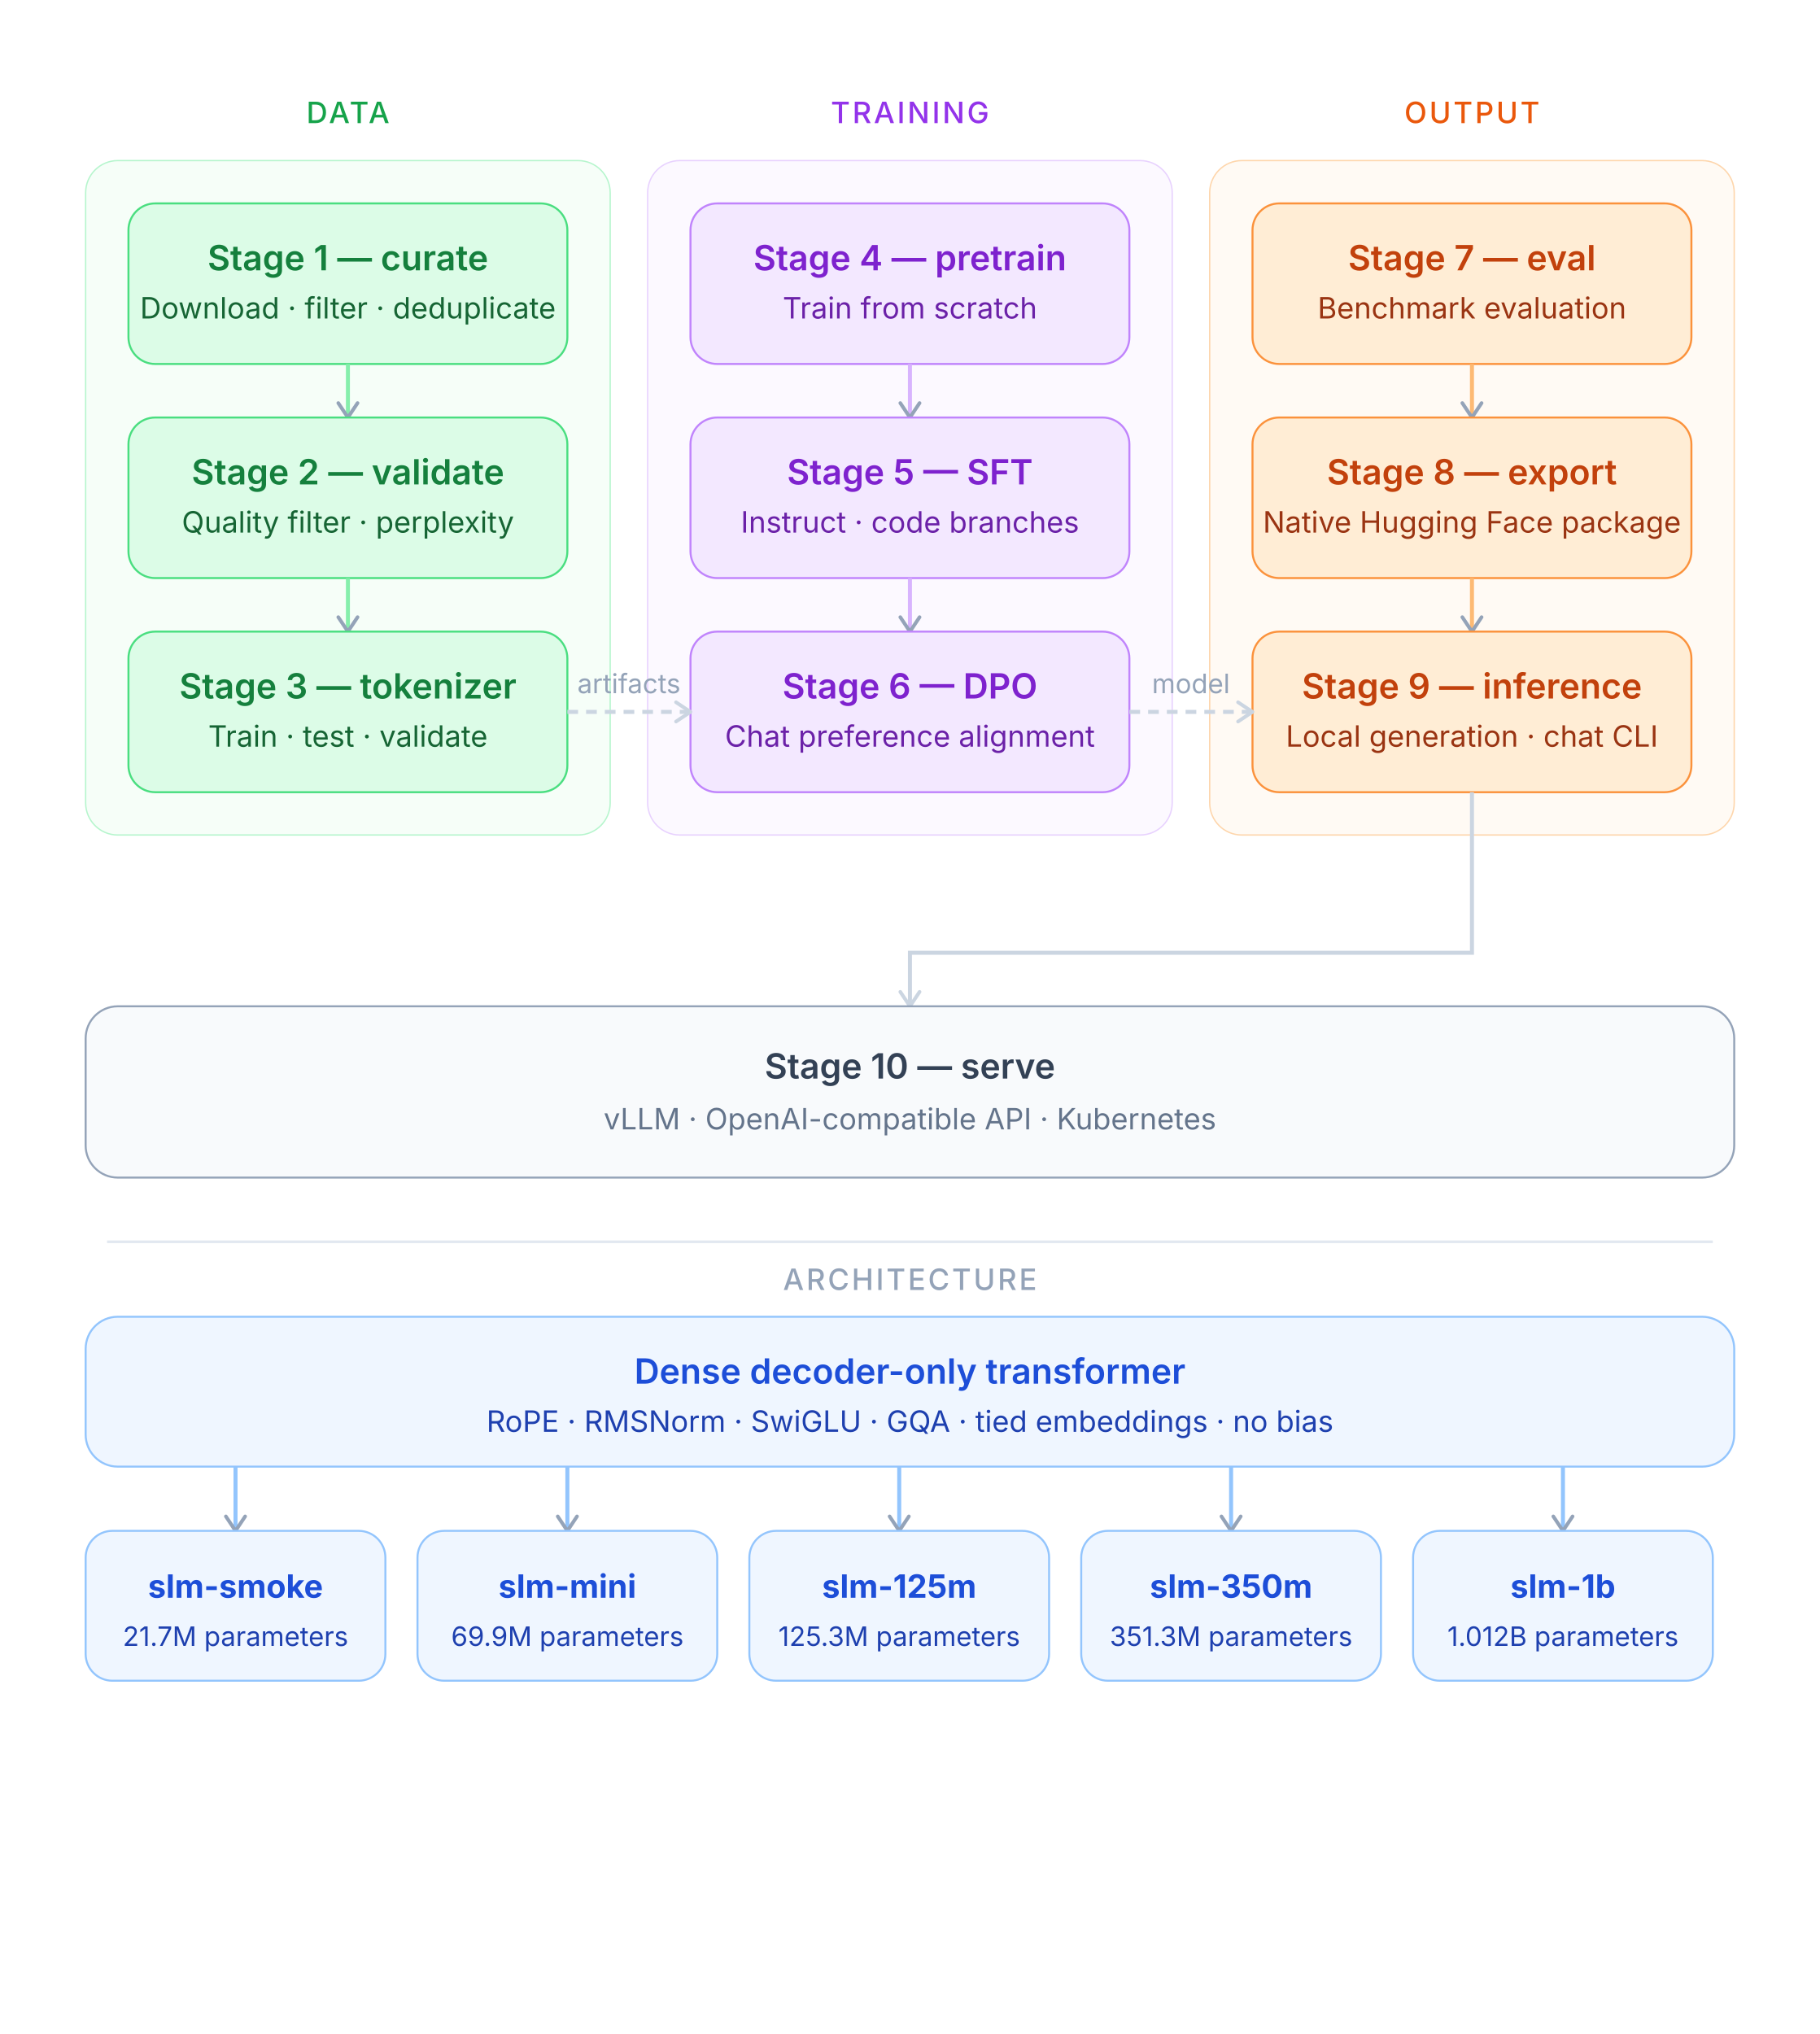
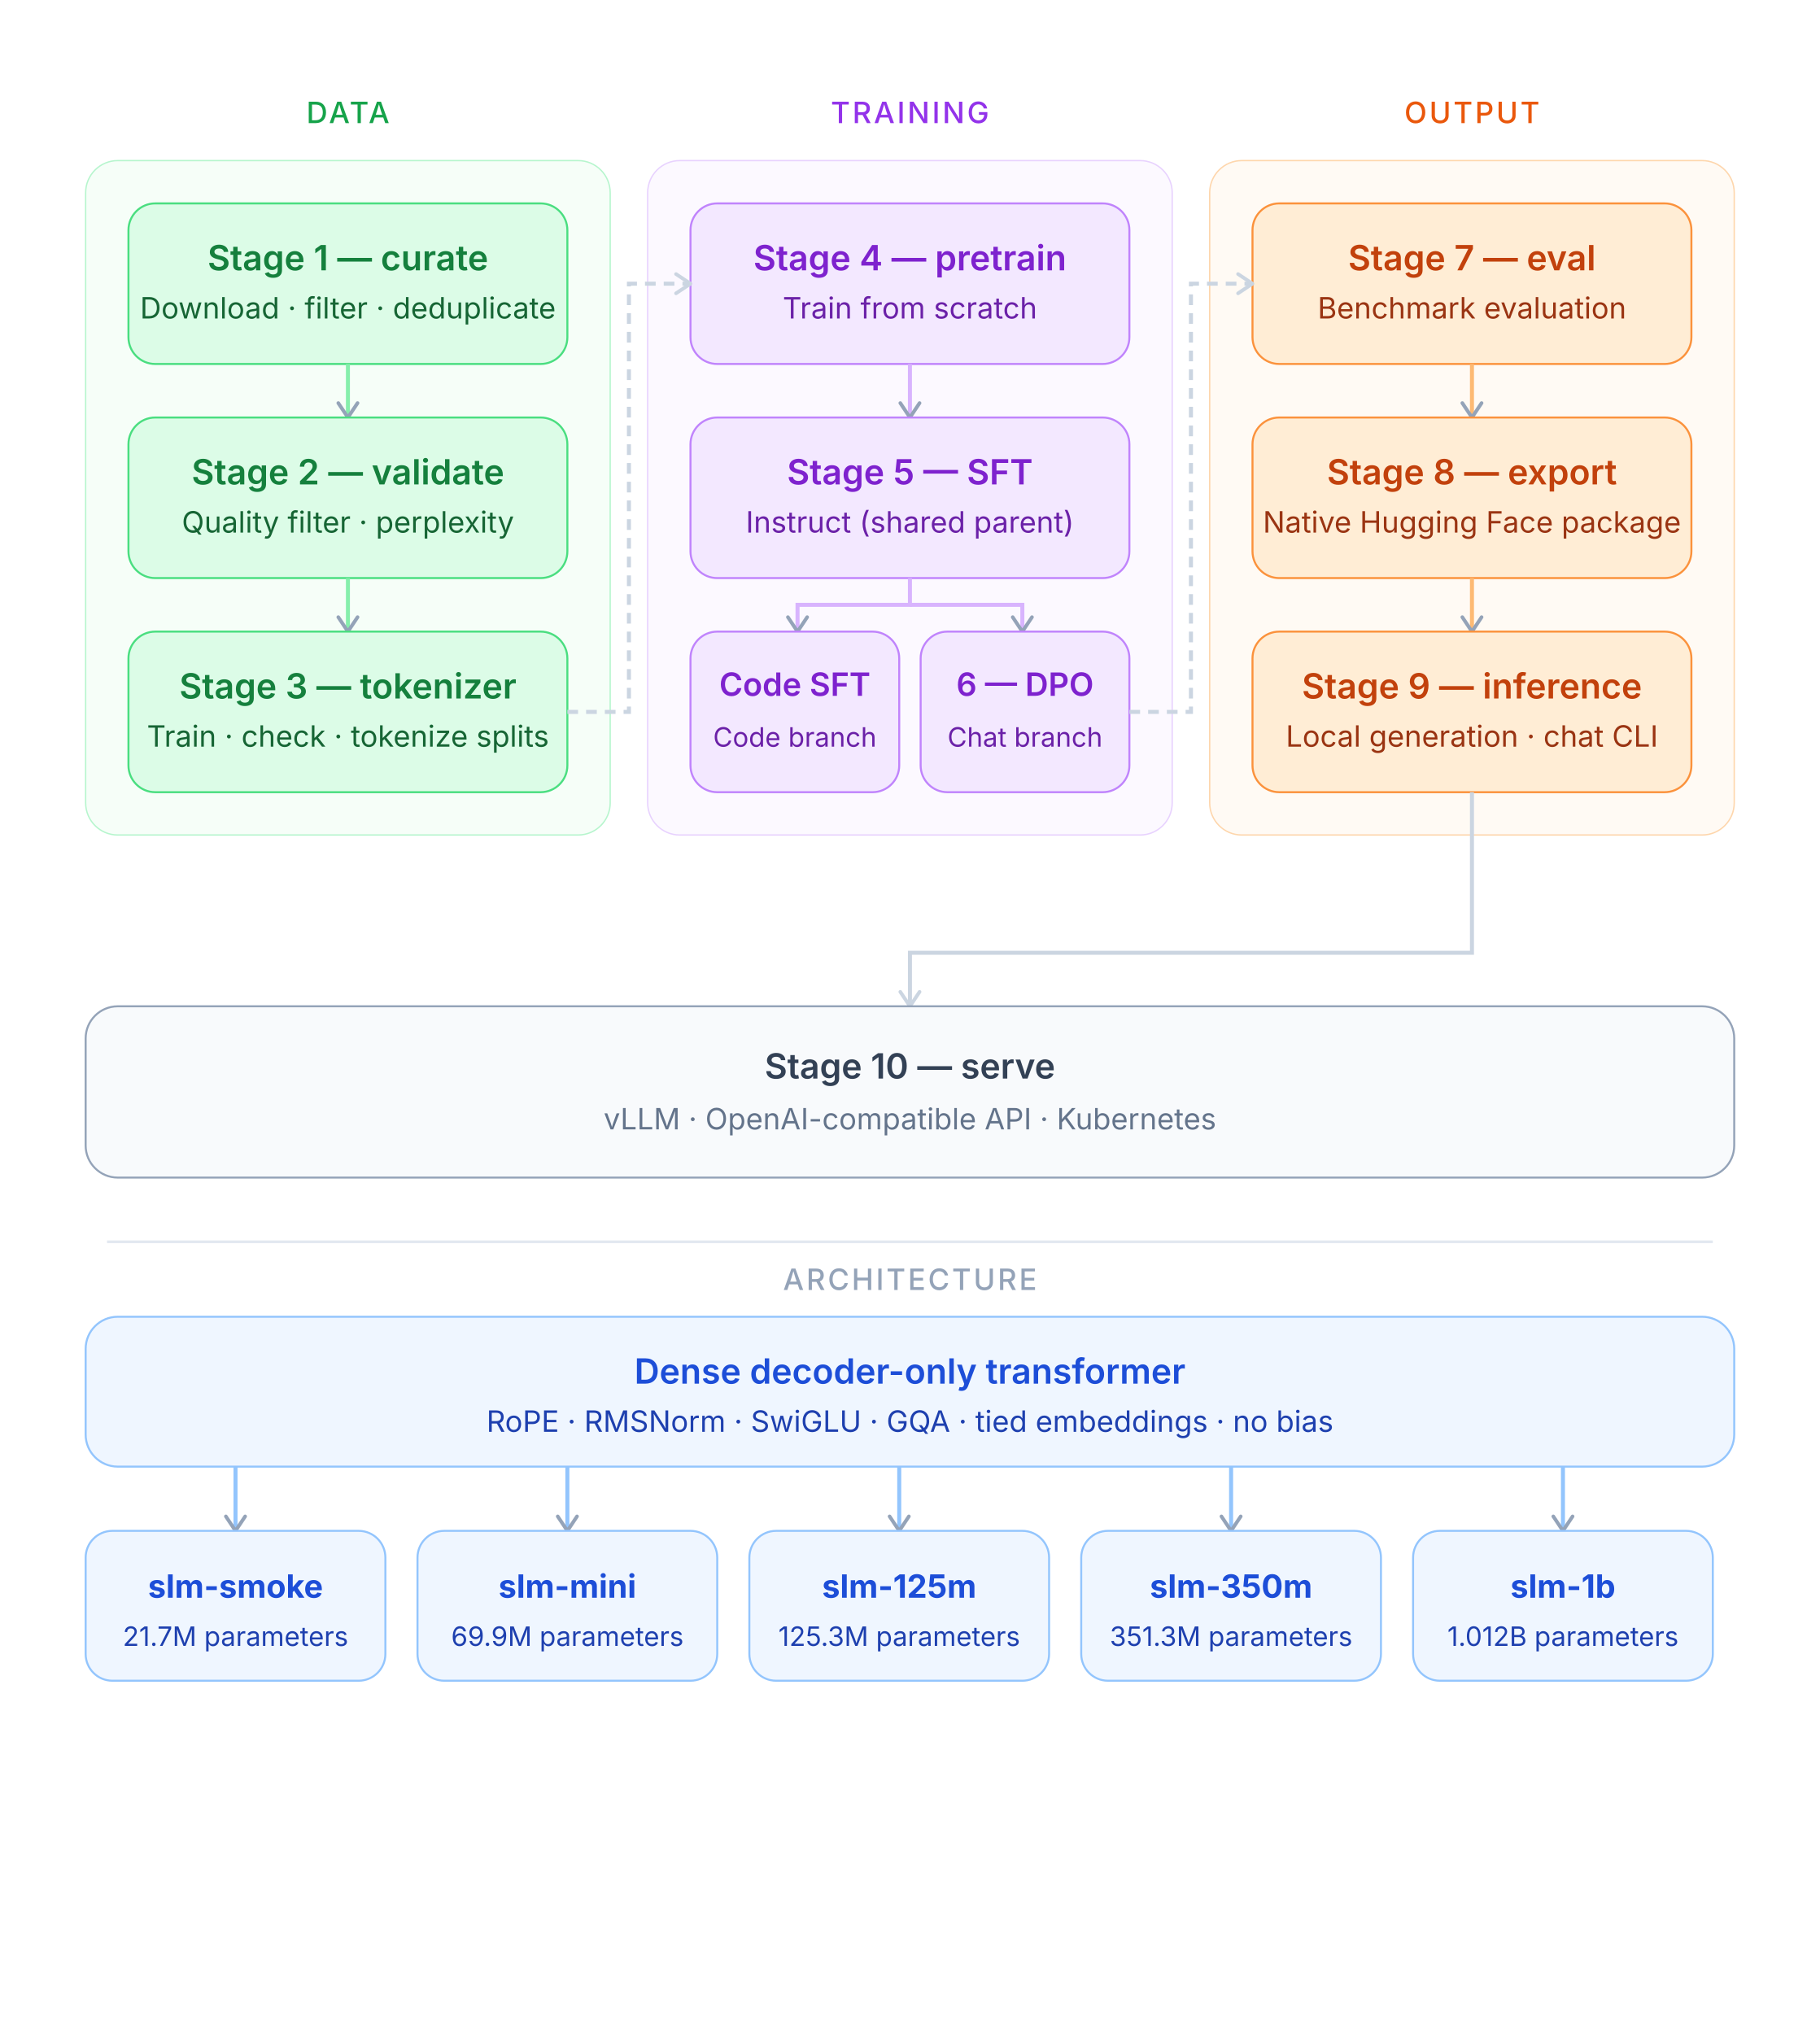
<svg xmlns="http://www.w3.org/2000/svg" width="100%" viewBox="0 0 680 760" font-family="ui-sans-serif, system-ui, -apple-system, sans-serif">
  <defs>
    <marker id="arrow" viewBox="0 0 10 10" refX="8" refY="5" markerWidth="6" markerHeight="6" orient="auto-start-reverse">
      <path d="M2 1L8 5L2 9" fill="none" stroke="#94a3b8" stroke-width="1.5" stroke-linecap="round" stroke-linejoin="round" />
    </marker>
    <marker id="arrow-cross" viewBox="0 0 10 10" refX="8" refY="5" markerWidth="6" markerHeight="6" orient="auto-start-reverse">
      <path d="M2 1L8 5L2 9" fill="none" stroke="#cbd5e1" stroke-width="1.5" stroke-linecap="round" stroke-linejoin="round" />
    </marker>
  </defs>
  <rect x="32" y="60" width="196" height="252" rx="12" fill="#f0fdf4" stroke="#86efac" stroke-width="0.5" opacity="0.6" />
  <rect x="242" y="60" width="196" height="252" rx="12" fill="#faf5ff" stroke="#d8b4fe" stroke-width="0.5" opacity="0.6" />
  <rect x="452" y="60" width="196" height="252" rx="12" fill="#fff7ed" stroke="#fdba74" stroke-width="0.5" opacity="0.6" />
  <text x="130" y="46" text-anchor="middle" font-size="11" font-weight="500" fill="#16a34a" letter-spacing="0.08em">DATA</text>
  <text x="340" y="46" text-anchor="middle" font-size="11" font-weight="500" fill="#9333ea" letter-spacing="0.08em">TRAINING</text>
  <text x="550" y="46" text-anchor="middle" font-size="11" font-weight="500" fill="#ea580c" letter-spacing="0.08em">OUTPUT</text>
  <rect x="48" y="76" width="164" height="60" rx="10" fill="#dcfce7" stroke="#4ade80" stroke-width="0.75" />
  <text x="130" y="101" text-anchor="middle" font-size="13" font-weight="600" fill="#15803d">Stage 1 — curate</text>
  <text x="130" y="119" text-anchor="middle" font-size="11" fill="#166534">Download · filter · deduplicate</text>
  <line x1="130" y1="136" x2="130" y2="156" stroke="#86efac" stroke-width="1.5" marker-end="url(#arrow)" />
  <rect x="48" y="156" width="164" height="60" rx="10" fill="#dcfce7" stroke="#4ade80" stroke-width="0.75" />
  <text x="130" y="181" text-anchor="middle" font-size="13" font-weight="600" fill="#15803d">Stage 2 — validate</text>
  <text x="130" y="199" text-anchor="middle" font-size="11" fill="#166534">Quality filter · perplexity</text>
  <line x1="130" y1="216" x2="130" y2="236" stroke="#86efac" stroke-width="1.5" marker-end="url(#arrow)" />
  <rect x="48" y="236" width="164" height="60" rx="10" fill="#dcfce7" stroke="#4ade80" stroke-width="0.75" />
  <text x="130" y="261" text-anchor="middle" font-size="13" font-weight="600" fill="#15803d">Stage 3 — tokenizer</text>
-   <text x="130" y="279" text-anchor="middle" font-size="11" fill="#166534">Train · test · validate</text>
+   <text x="130" y="279" text-anchor="middle" font-size="11" fill="#166534">Train · check · tokenize splits</text>
  <rect x="258" y="76" width="164" height="60" rx="10" fill="#f3e8ff" stroke="#c084fc" stroke-width="0.75" />
  <text x="340" y="101" text-anchor="middle" font-size="13" font-weight="600" fill="#7e22ce">Stage 4 — pretrain</text>
  <text x="340" y="119" text-anchor="middle" font-size="11" fill="#6b21a8">Train from scratch</text>
  <line x1="340" y1="136" x2="340" y2="156" stroke="#d8b4fe" stroke-width="1.5" marker-end="url(#arrow)" />
  <rect x="258" y="156" width="164" height="60" rx="10" fill="#f3e8ff" stroke="#c084fc" stroke-width="0.75" />
  <text x="340" y="181" text-anchor="middle" font-size="13" font-weight="600" fill="#7e22ce">Stage 5 — SFT</text>
-   <text x="340" y="199" text-anchor="middle" font-size="11" fill="#6b21a8">Instruct · code branches</text>
-   <line x1="340" y1="216" x2="340" y2="236" stroke="#d8b4fe" stroke-width="1.5" marker-end="url(#arrow)" />
-   <rect x="258" y="236" width="164" height="60" rx="10" fill="#f3e8ff" stroke="#c084fc" stroke-width="0.75" />
-   <text x="340" y="261" text-anchor="middle" font-size="13" font-weight="600" fill="#7e22ce">Stage 6 — DPO</text>
-   <text x="340" y="279" text-anchor="middle" font-size="11" fill="#6b21a8">Chat preference alignment</text>
+   <text x="340" y="199" text-anchor="middle" font-size="11" fill="#6b21a8">Instruct (shared parent)</text>
+   <path d="M340 216 L340 226 L298 226 L298 236" fill="none" stroke="#d8b4fe" stroke-width="1.5" marker-end="url(#arrow)" />
+   <path d="M340 226 L382 226 L382 236" fill="none" stroke="#d8b4fe" stroke-width="1.5" marker-end="url(#arrow)" />
+   <rect x="258" y="236" width="78" height="60" rx="10" fill="#f3e8ff" stroke="#c084fc" stroke-width="0.75" />
+   <text x="297" y="260" text-anchor="middle" font-size="12" font-weight="600" fill="#7e22ce">Code SFT</text>
+   <text x="297" y="279" text-anchor="middle" font-size="10" fill="#6b21a8">Code branch</text>
+   <rect x="344" y="236" width="78" height="60" rx="10" fill="#f3e8ff" stroke="#c084fc" stroke-width="0.75" />
+   <text x="383" y="260" text-anchor="middle" font-size="12" font-weight="600" fill="#7e22ce">6 — DPO</text>
+   <text x="383" y="279" text-anchor="middle" font-size="10" fill="#6b21a8">Chat branch</text>
  <rect x="468" y="76" width="164" height="60" rx="10" fill="#ffedd5" stroke="#fb923c" stroke-width="0.75" />
  <text x="550" y="101" text-anchor="middle" font-size="13" font-weight="600" fill="#c2410c">Stage 7 — eval</text>
  <text x="550" y="119" text-anchor="middle" font-size="11" fill="#9a3412">Benchmark evaluation</text>
  <line x1="550" y1="136" x2="550" y2="156" stroke="#fdba74" stroke-width="1.5" marker-end="url(#arrow)" />
  <rect x="468" y="156" width="164" height="60" rx="10" fill="#ffedd5" stroke="#fb923c" stroke-width="0.75" />
  <text x="550" y="181" text-anchor="middle" font-size="13" font-weight="600" fill="#c2410c">Stage 8 — export</text>
  <text x="550" y="199" text-anchor="middle" font-size="11" fill="#9a3412">Native Hugging Face package</text>
  <line x1="550" y1="216" x2="550" y2="236" stroke="#fdba74" stroke-width="1.5" marker-end="url(#arrow)" />
  <rect x="468" y="236" width="164" height="60" rx="10" fill="#ffedd5" stroke="#fb923c" stroke-width="0.75" />
  <text x="550" y="261" text-anchor="middle" font-size="13" font-weight="600" fill="#c2410c">Stage 9 — inference</text>
  <text x="550" y="279" text-anchor="middle" font-size="11" fill="#9a3412">Local generation · chat CLI</text>
-   <line x1="212" y1="266" x2="258" y2="266" stroke="#cbd5e1" stroke-width="1.5" stroke-dasharray="4 3" marker-end="url(#arrow-cross)" />
-   <text x="235" y="259" text-anchor="middle" font-size="10" fill="#94a3b8">artifacts</text>
-   <line x1="422" y1="266" x2="468" y2="266" stroke="#cbd5e1" stroke-width="1.5" stroke-dasharray="4 3" marker-end="url(#arrow-cross)" />
-   <text x="445" y="259" text-anchor="middle" font-size="10" fill="#94a3b8">model</text>
+   <path d="M212 266 L235 266 L235 106 L258 106" fill="none" stroke="#cbd5e1" stroke-width="1.5" stroke-dasharray="4 3" marker-end="url(#arrow-cross)" />
+   <path d="M422 266 L445 266 L445 106 L468 106" fill="none" stroke="#cbd5e1" stroke-width="1.5" stroke-dasharray="4 3" marker-end="url(#arrow-cross)" />
  <path d="M550 296 L550 356 L340 356 L340 376" fill="none" stroke="#cbd5e1" stroke-width="1.5" marker-end="url(#arrow-cross)" />
  <rect x="32" y="376" width="616" height="64" rx="12" fill="#f8fafc" stroke="#94a3b8" stroke-width="0.75" />
  <text x="340" y="403" text-anchor="middle" font-size="13" font-weight="600" fill="#334155">Stage 10 — serve</text>
  <text x="340" y="422" text-anchor="middle" font-size="11" fill="#64748b">vLLM · OpenAI-compatible API · Kubernetes</text>
  <line x1="40" y1="464" x2="640" y2="464" stroke="#e2e8f0" stroke-width="1" />
  <text x="340" y="482" text-anchor="middle" font-size="11" font-weight="500" fill="#94a3b8" letter-spacing="0.08em">ARCHITECTURE</text>
  <rect x="32" y="492" width="616" height="56" rx="12" fill="#eff6ff" stroke="#93c5fd" stroke-width="0.75" />
  <text x="340" y="517" text-anchor="middle" font-size="13" font-weight="600" fill="#1d4ed8">Dense decoder-only transformer</text>
  <text x="340" y="535" text-anchor="middle" font-size="11" fill="#1e40af">RoPE · RMSNorm · SwiGLU · GQA · tied embeddings · no bias</text>
  <line x1="88" y1="548" x2="88" y2="572" stroke="#93c5fd" stroke-width="1.5" marker-end="url(#arrow)" />
  <line x1="212" y1="548" x2="212" y2="572" stroke="#93c5fd" stroke-width="1.5" marker-end="url(#arrow)" />
  <line x1="336" y1="548" x2="336" y2="572" stroke="#93c5fd" stroke-width="1.5" marker-end="url(#arrow)" />
  <line x1="460" y1="548" x2="460" y2="572" stroke="#93c5fd" stroke-width="1.5" marker-end="url(#arrow)" />
  <line x1="584" y1="548" x2="584" y2="572" stroke="#93c5fd" stroke-width="1.5" marker-end="url(#arrow)" />
  <rect x="32" y="572" width="112" height="56" rx="10" fill="#eff6ff" stroke="#93c5fd" stroke-width="0.75" />
  <text x="88" y="597" text-anchor="middle" font-size="12" font-weight="700" fill="#1d4ed8">slm-smoke</text>
  <text x="88" y="615" text-anchor="middle" font-size="10" fill="#1e40af">21.7M parameters</text>
  <rect x="156" y="572" width="112" height="56" rx="10" fill="#eff6ff" stroke="#93c5fd" stroke-width="0.75" />
  <text x="212" y="597" text-anchor="middle" font-size="12" font-weight="700" fill="#1d4ed8">slm-mini</text>
  <text x="212" y="615" text-anchor="middle" font-size="10" fill="#1e40af">69.9M parameters</text>
  <rect x="280" y="572" width="112" height="56" rx="10" fill="#eff6ff" stroke="#93c5fd" stroke-width="0.75" />
  <text x="336" y="597" text-anchor="middle" font-size="12" font-weight="700" fill="#1d4ed8">slm-125m</text>
  <text x="336" y="615" text-anchor="middle" font-size="10" fill="#1e40af">125.3M parameters</text>
  <rect x="404" y="572" width="112" height="56" rx="10" fill="#eff6ff" stroke="#93c5fd" stroke-width="0.75" />
  <text x="460" y="597" text-anchor="middle" font-size="12" font-weight="700" fill="#1d4ed8">slm-350m</text>
  <text x="460" y="615" text-anchor="middle" font-size="10" fill="#1e40af">351.3M parameters</text>
  <rect x="528" y="572" width="112" height="56" rx="10" fill="#eff6ff" stroke="#93c5fd" stroke-width="0.75" />
  <text x="584" y="597" text-anchor="middle" font-size="12" font-weight="700" fill="#1d4ed8">slm-1b</text>
  <text x="584" y="615" text-anchor="middle" font-size="10" fill="#1e40af">1.012B parameters</text>
</svg>
